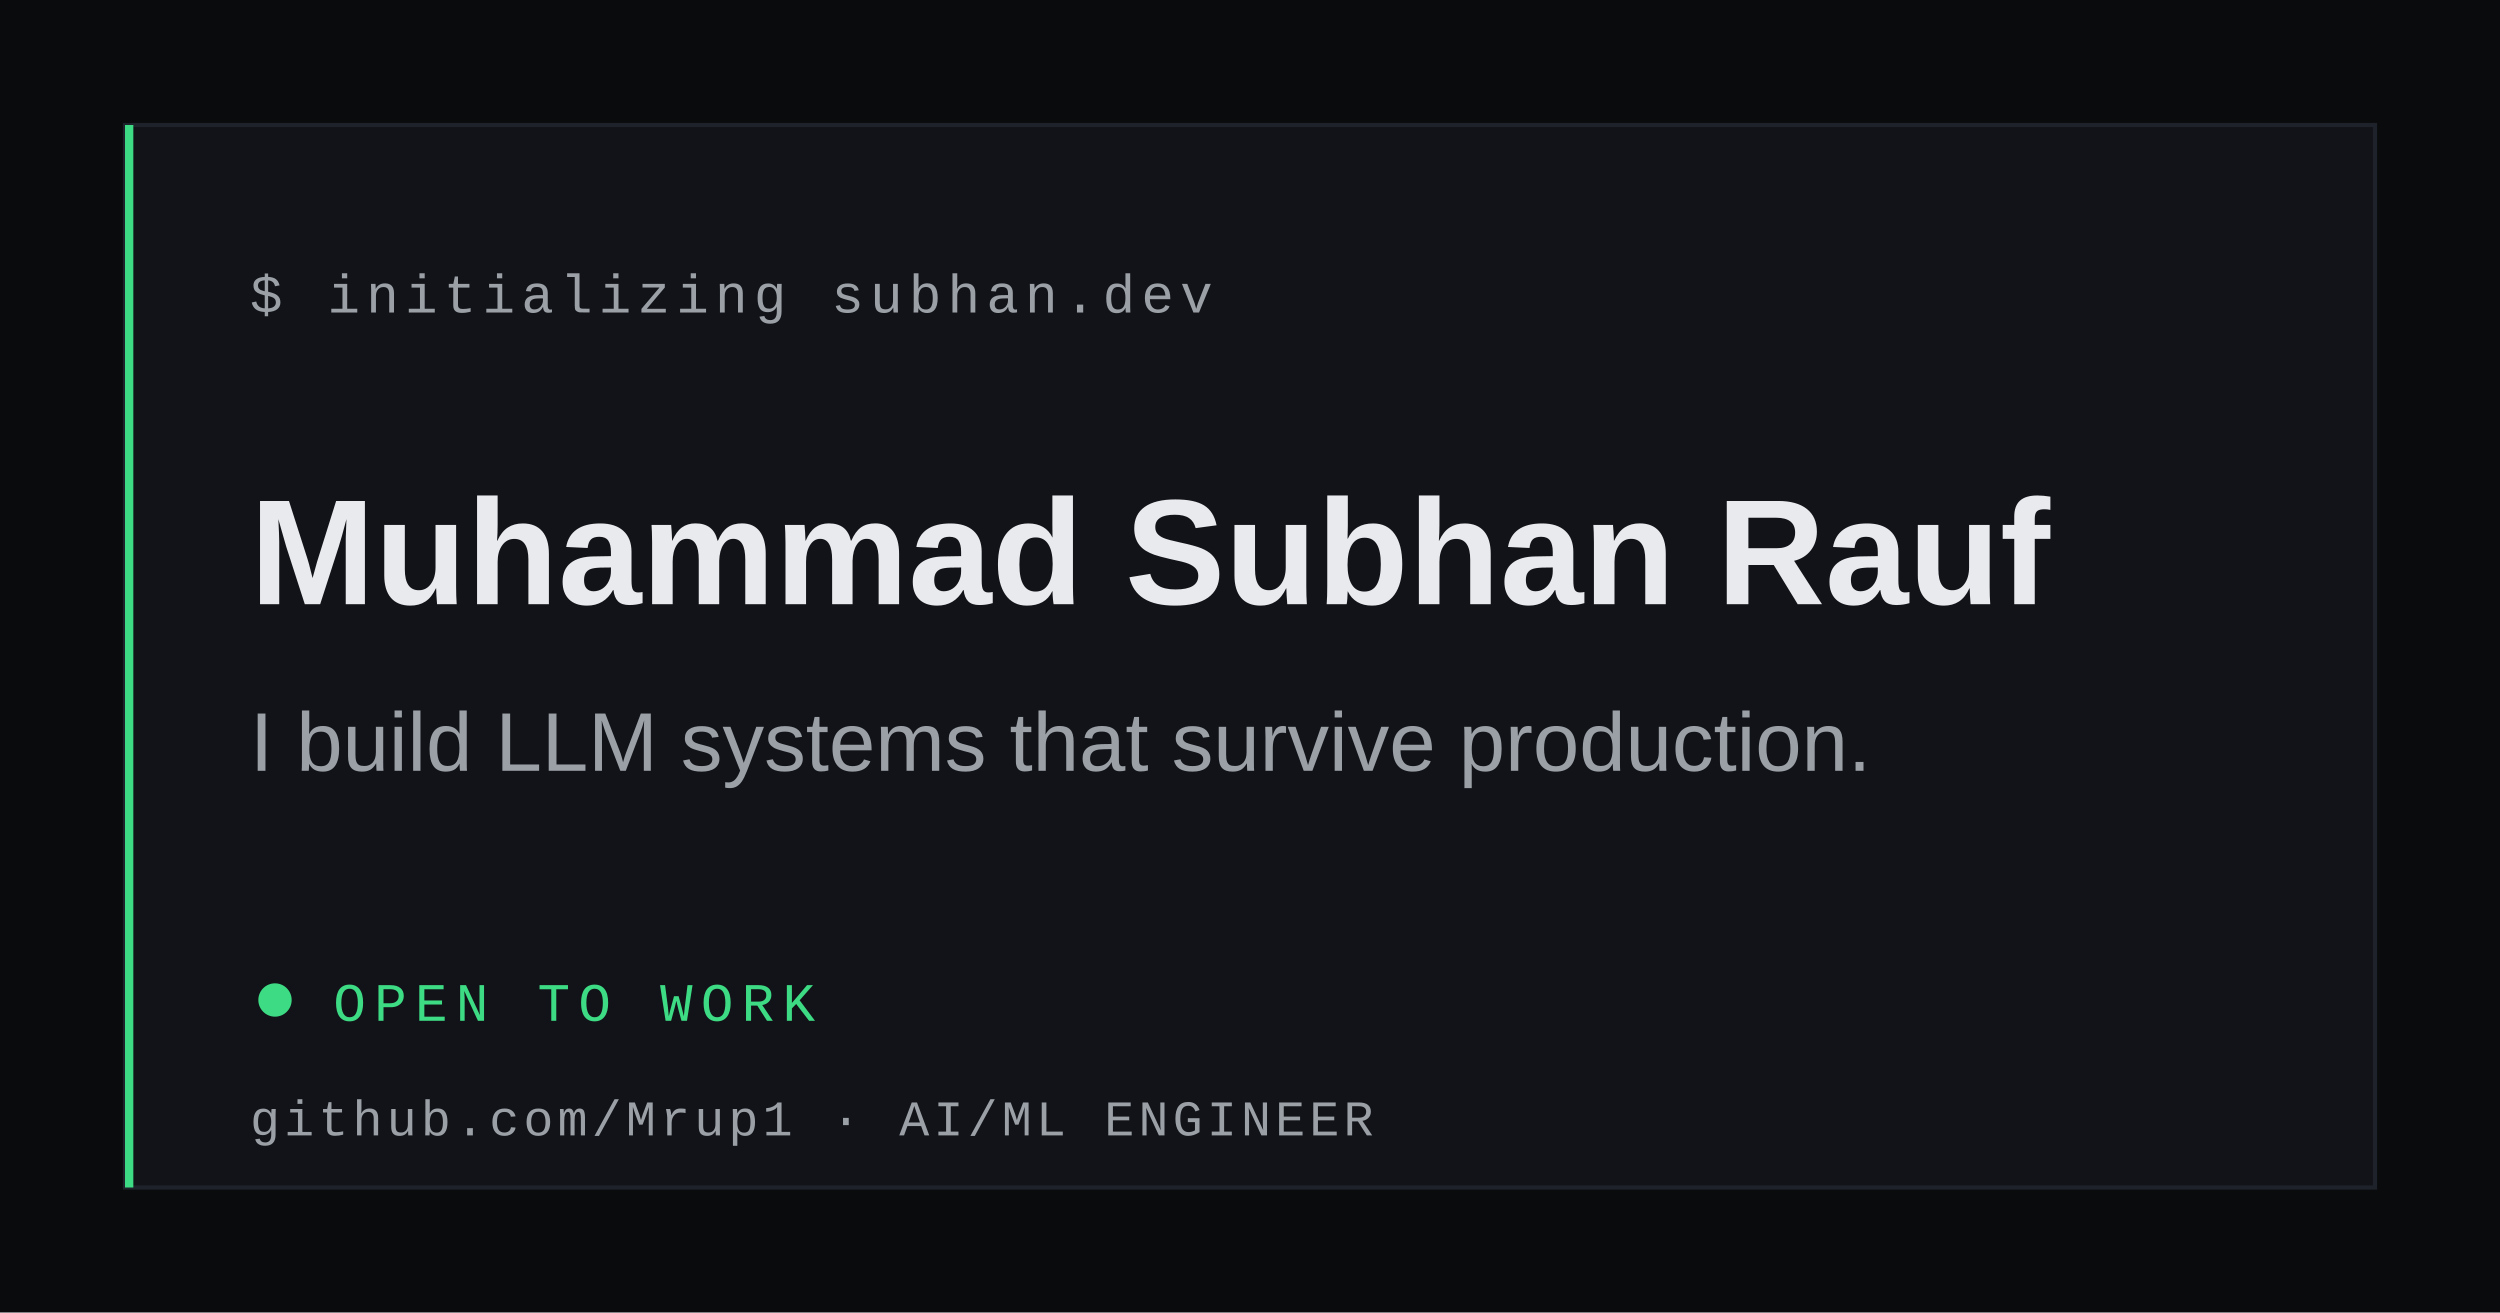
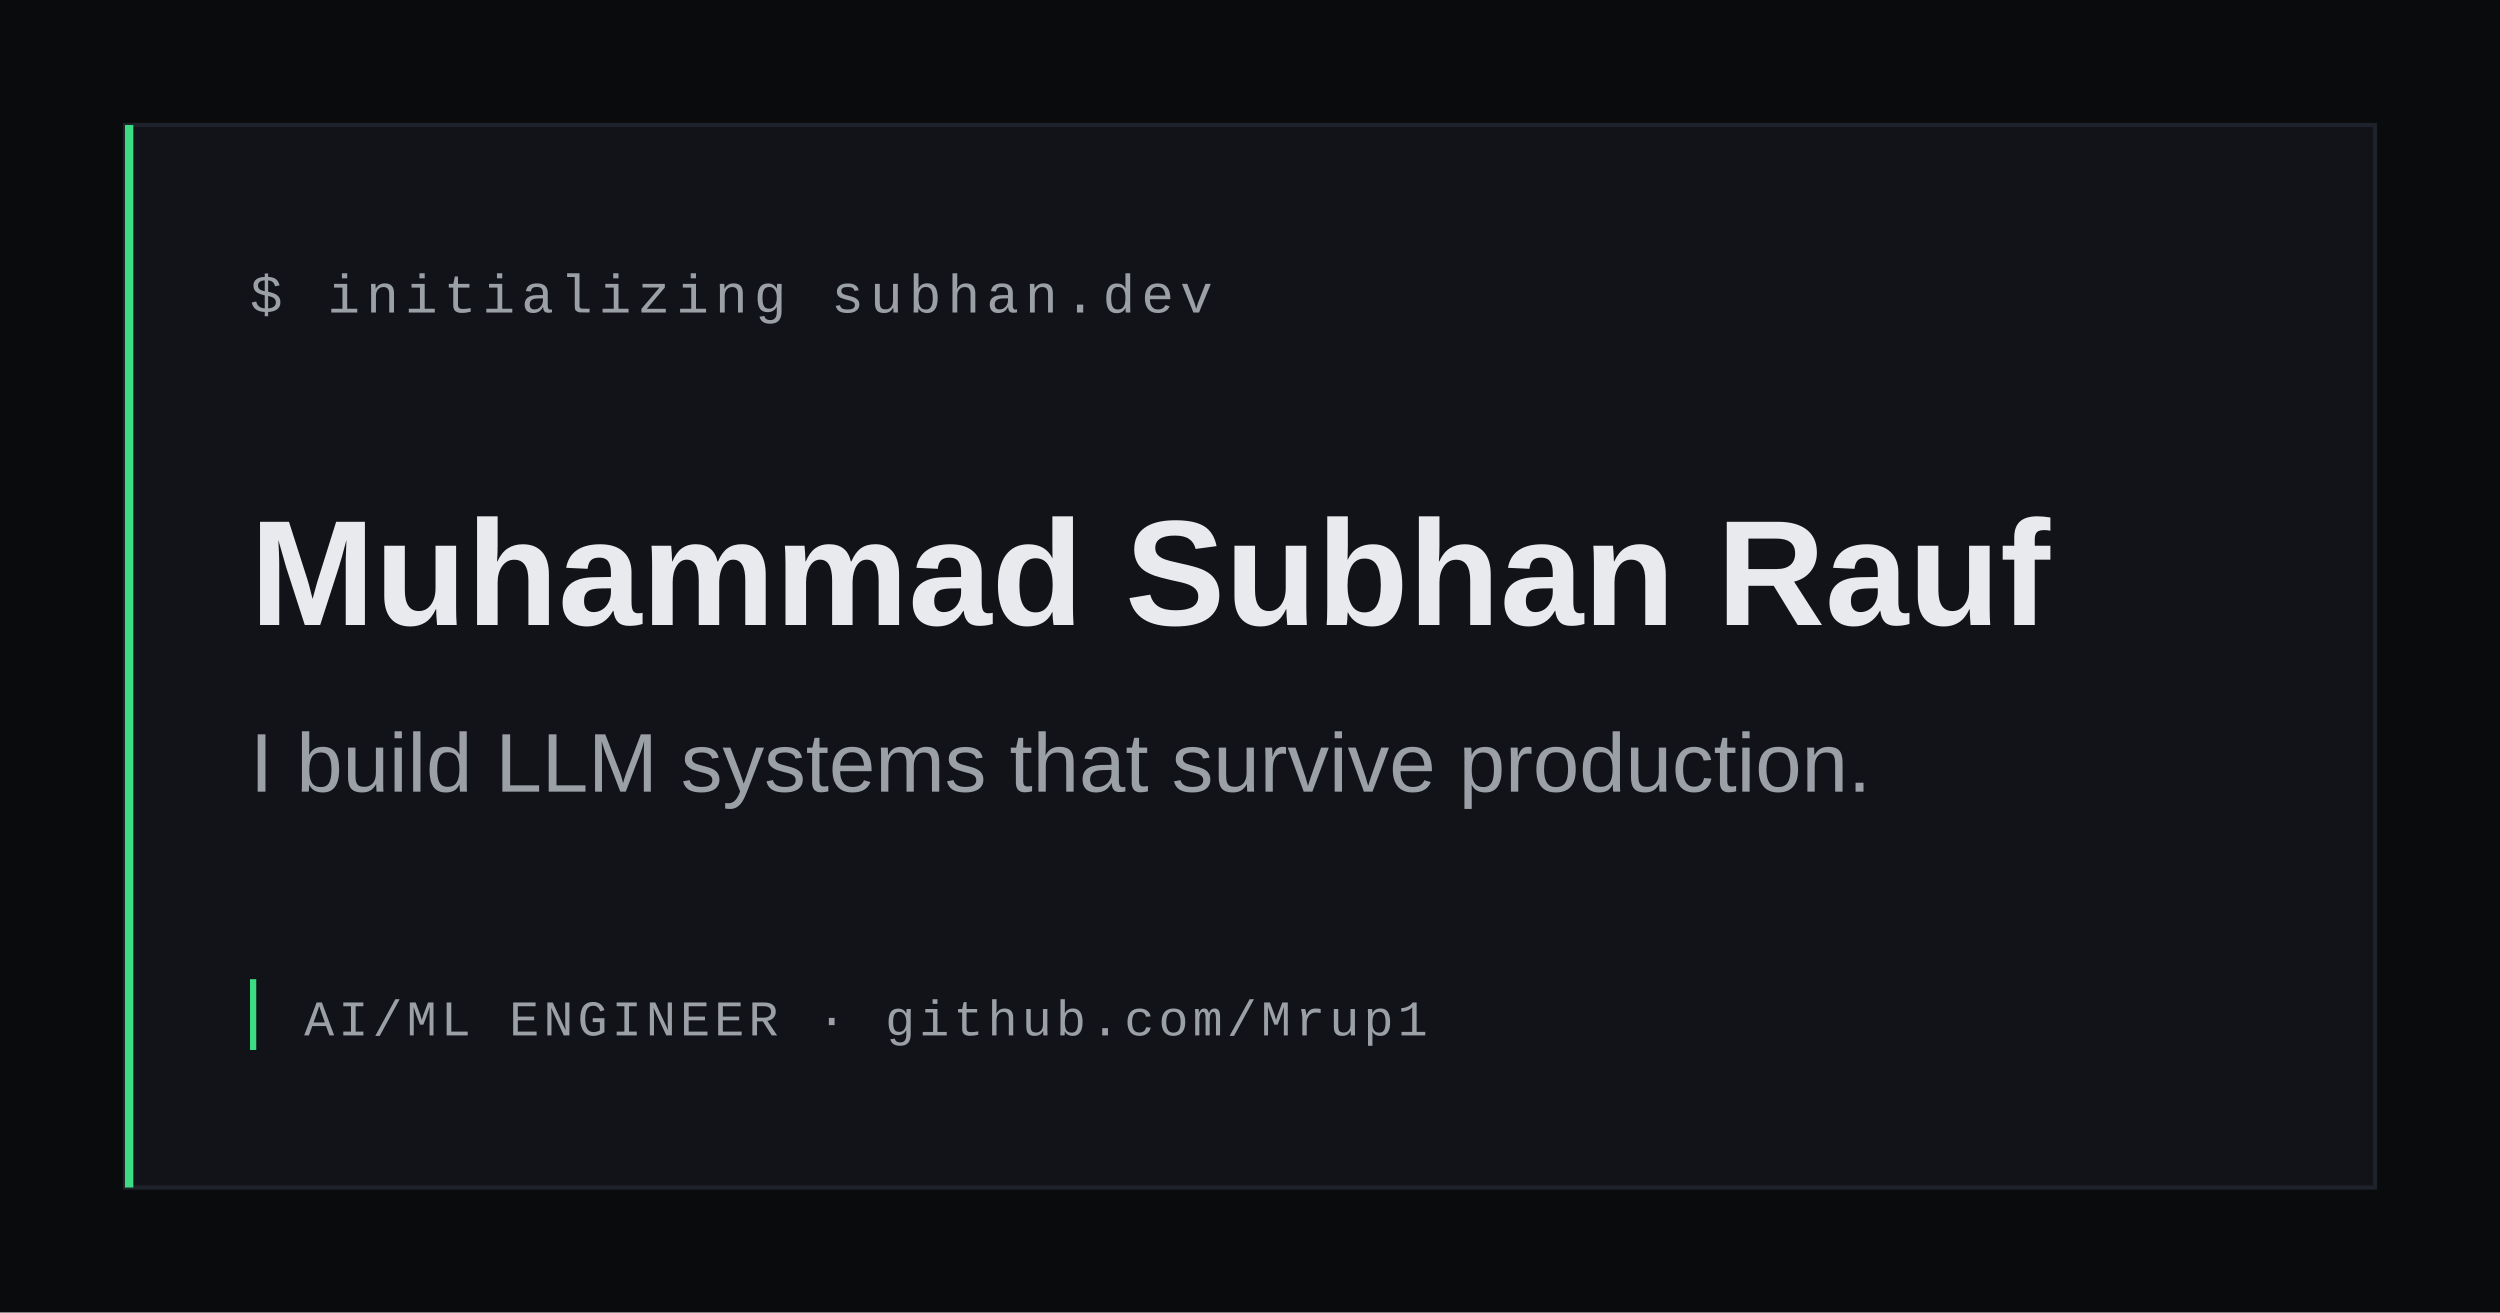
<svg xmlns="http://www.w3.org/2000/svg" width="1200" height="630" viewBox="0 0 1200 630">
  <rect width="1200" height="630" fill="#0A0B0D" />
  <rect x="60" y="60" width="1080" height="510" fill="#111318" stroke="#1E222A" stroke-width="2" />
  <rect x="60" y="60" width="4" height="510" fill="#3DDC84" />
  <text x="120" y="150" font-family="'Courier New',monospace" font-size="26" fill="#9AA0A6" letter-spacing="3">$ initializing subhan.dev</text>
-   <text x="120" y="290" font-family="Arial,Helvetica,sans-serif" font-size="72" font-weight="bold" fill="#E8EAED">Muhammad Subhan Rauf</text>
-   <text x="120" y="370" font-family="Arial,Helvetica,sans-serif" font-size="40" fill="#9AA0A6">I build LLM systems that survive production.</text>
-   <circle cx="132" cy="480" r="8" fill="#3DDC84" />
-   <text x="160" y="490" font-family="'Courier New',monospace" font-size="26" fill="#3DDC84" letter-spacing="4">OPEN TO WORK</text>
-   <text x="120" y="545" font-family="'Courier New',monospace" font-size="24" fill="#9AA0A6" letter-spacing="2">github.com/Mrup1 · AI/ML ENGINEER</text>
+   <text x="120" y="300" font-family="Arial,Helvetica,sans-serif" font-size="72" font-weight="bold" fill="#E8EAED">Muhammad Subhan Rauf</text>
+   <text x="120" y="380" font-family="Arial,Helvetica,sans-serif" font-size="40" fill="#9AA0A6">I build LLM systems that survive production.</text>
+   <rect x="120" y="470" width="3" height="34" fill="#3DDC84" />
+   <text x="146" y="497" font-family="'Courier New',monospace" font-size="24" fill="#9AA0A6" letter-spacing="2">AI/ML ENGINEER · github.com/Mrup1</text>
</svg>
